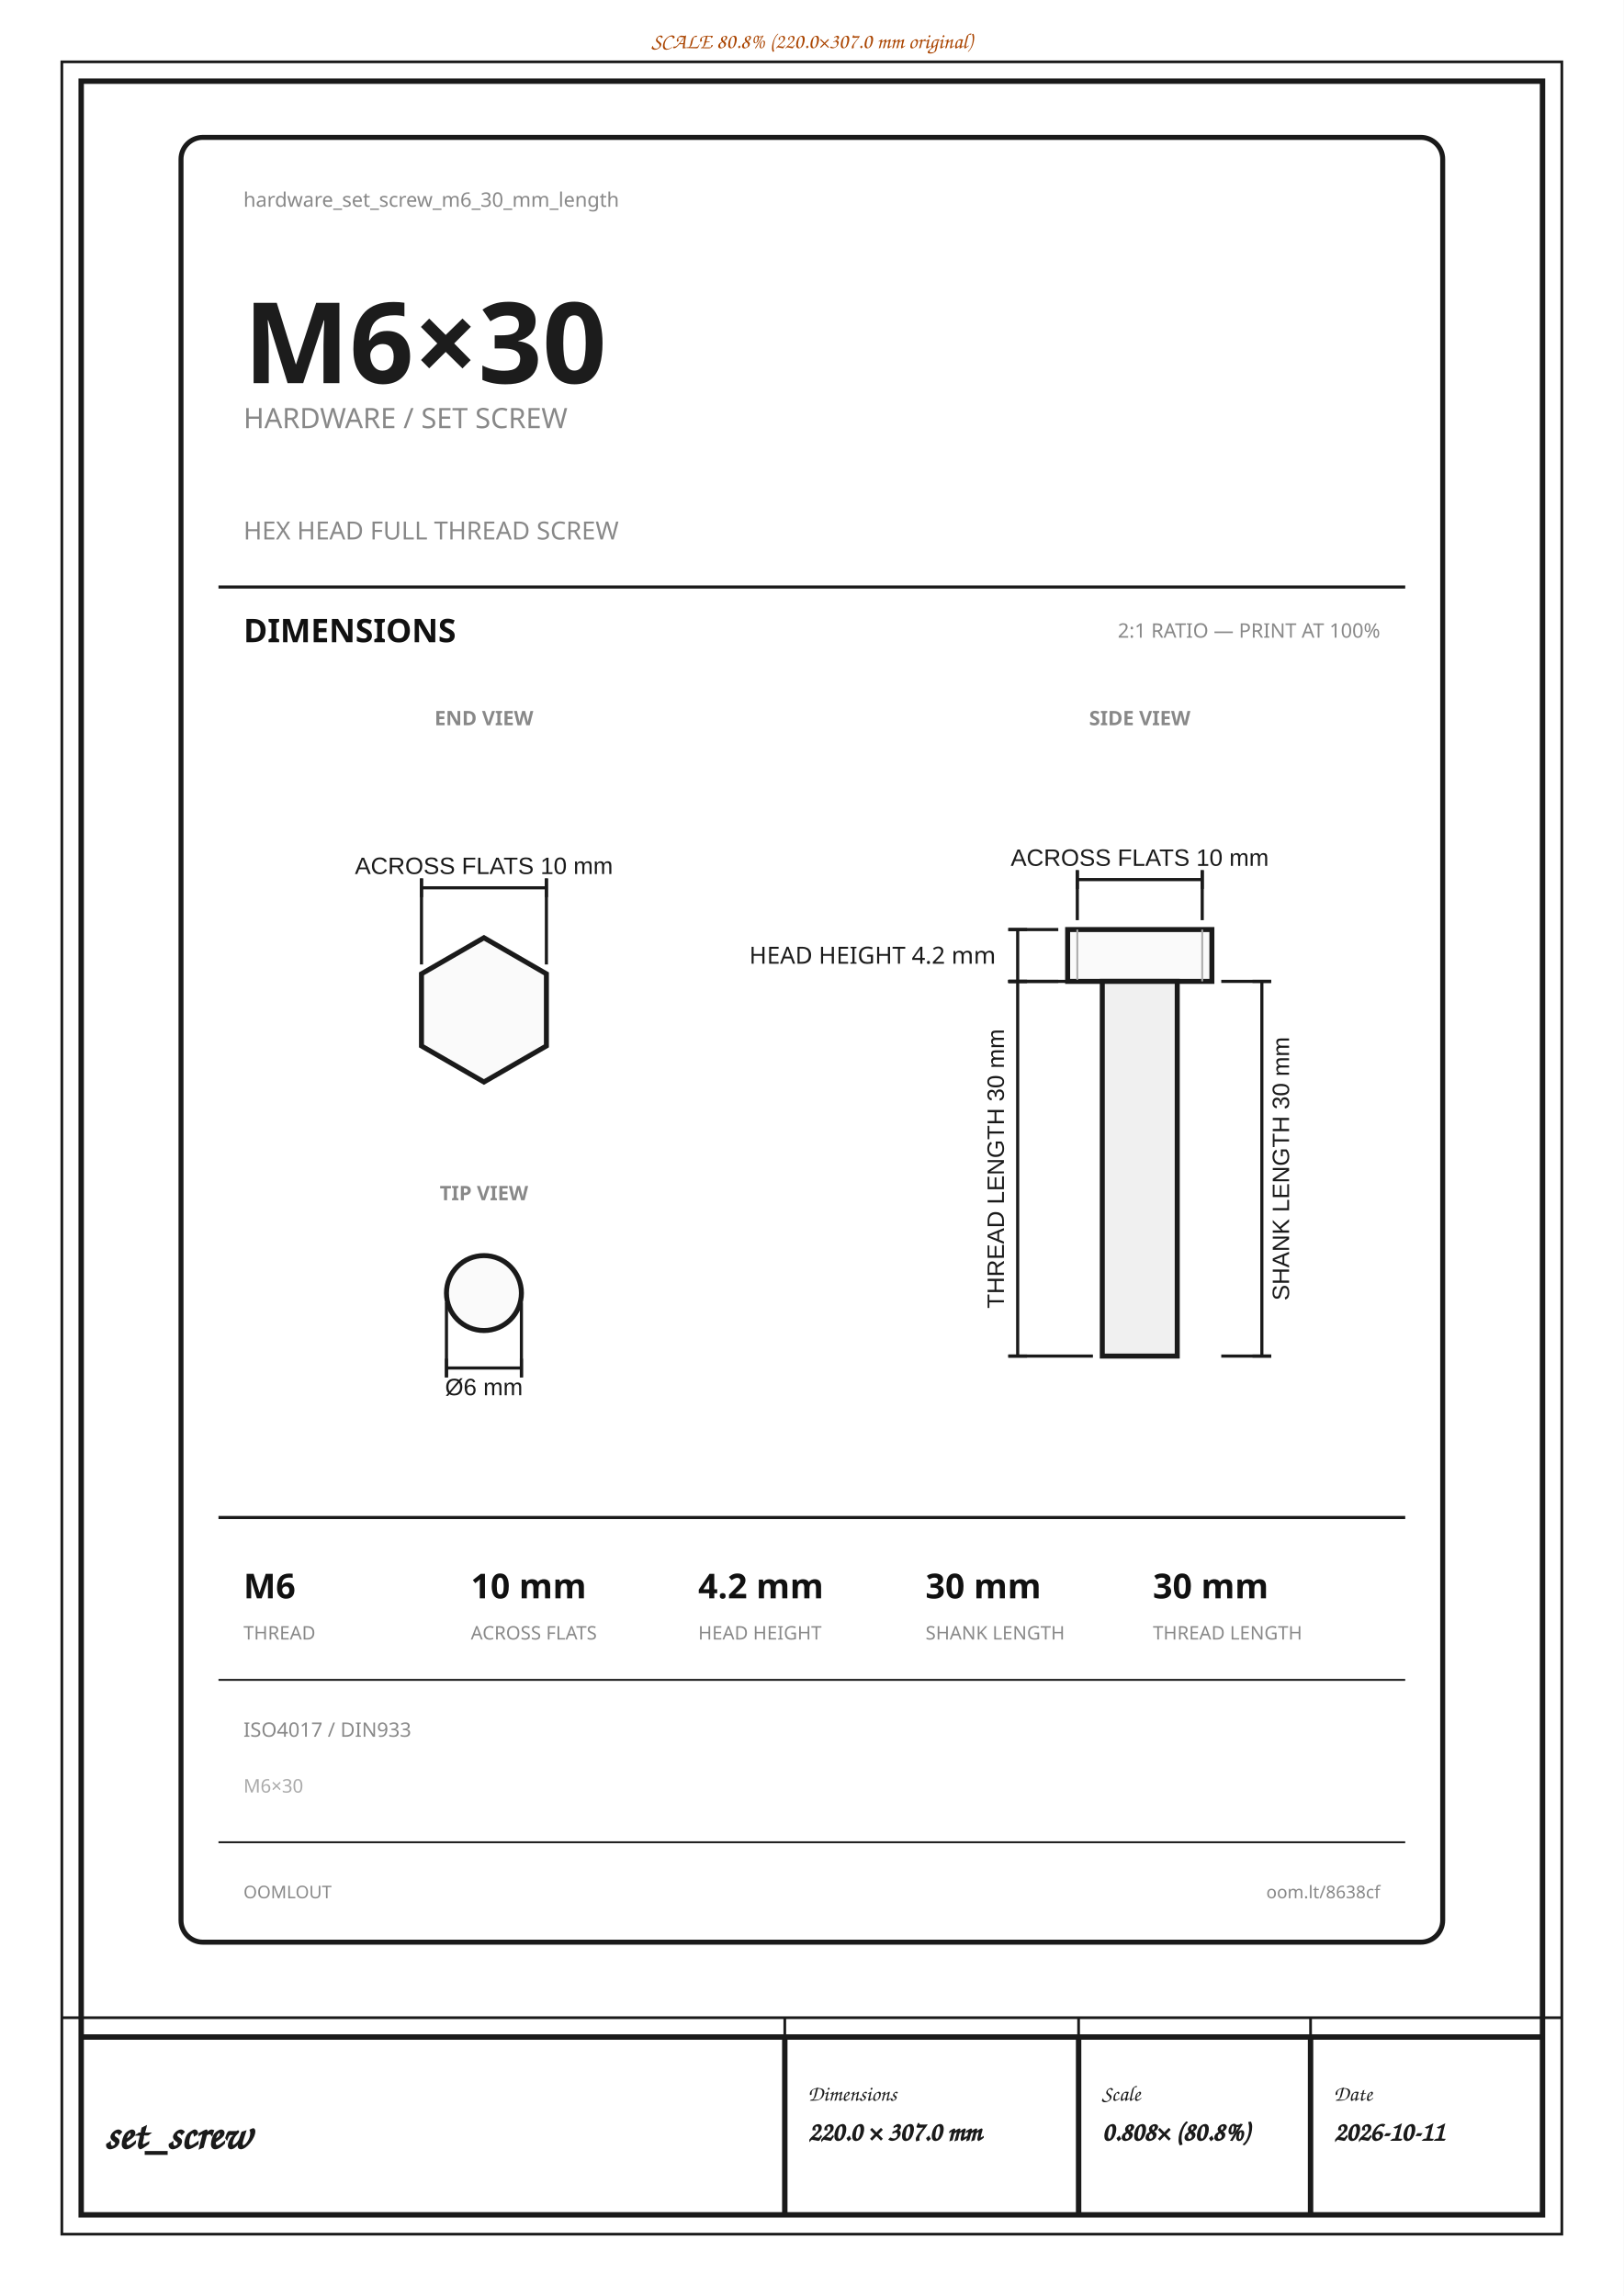
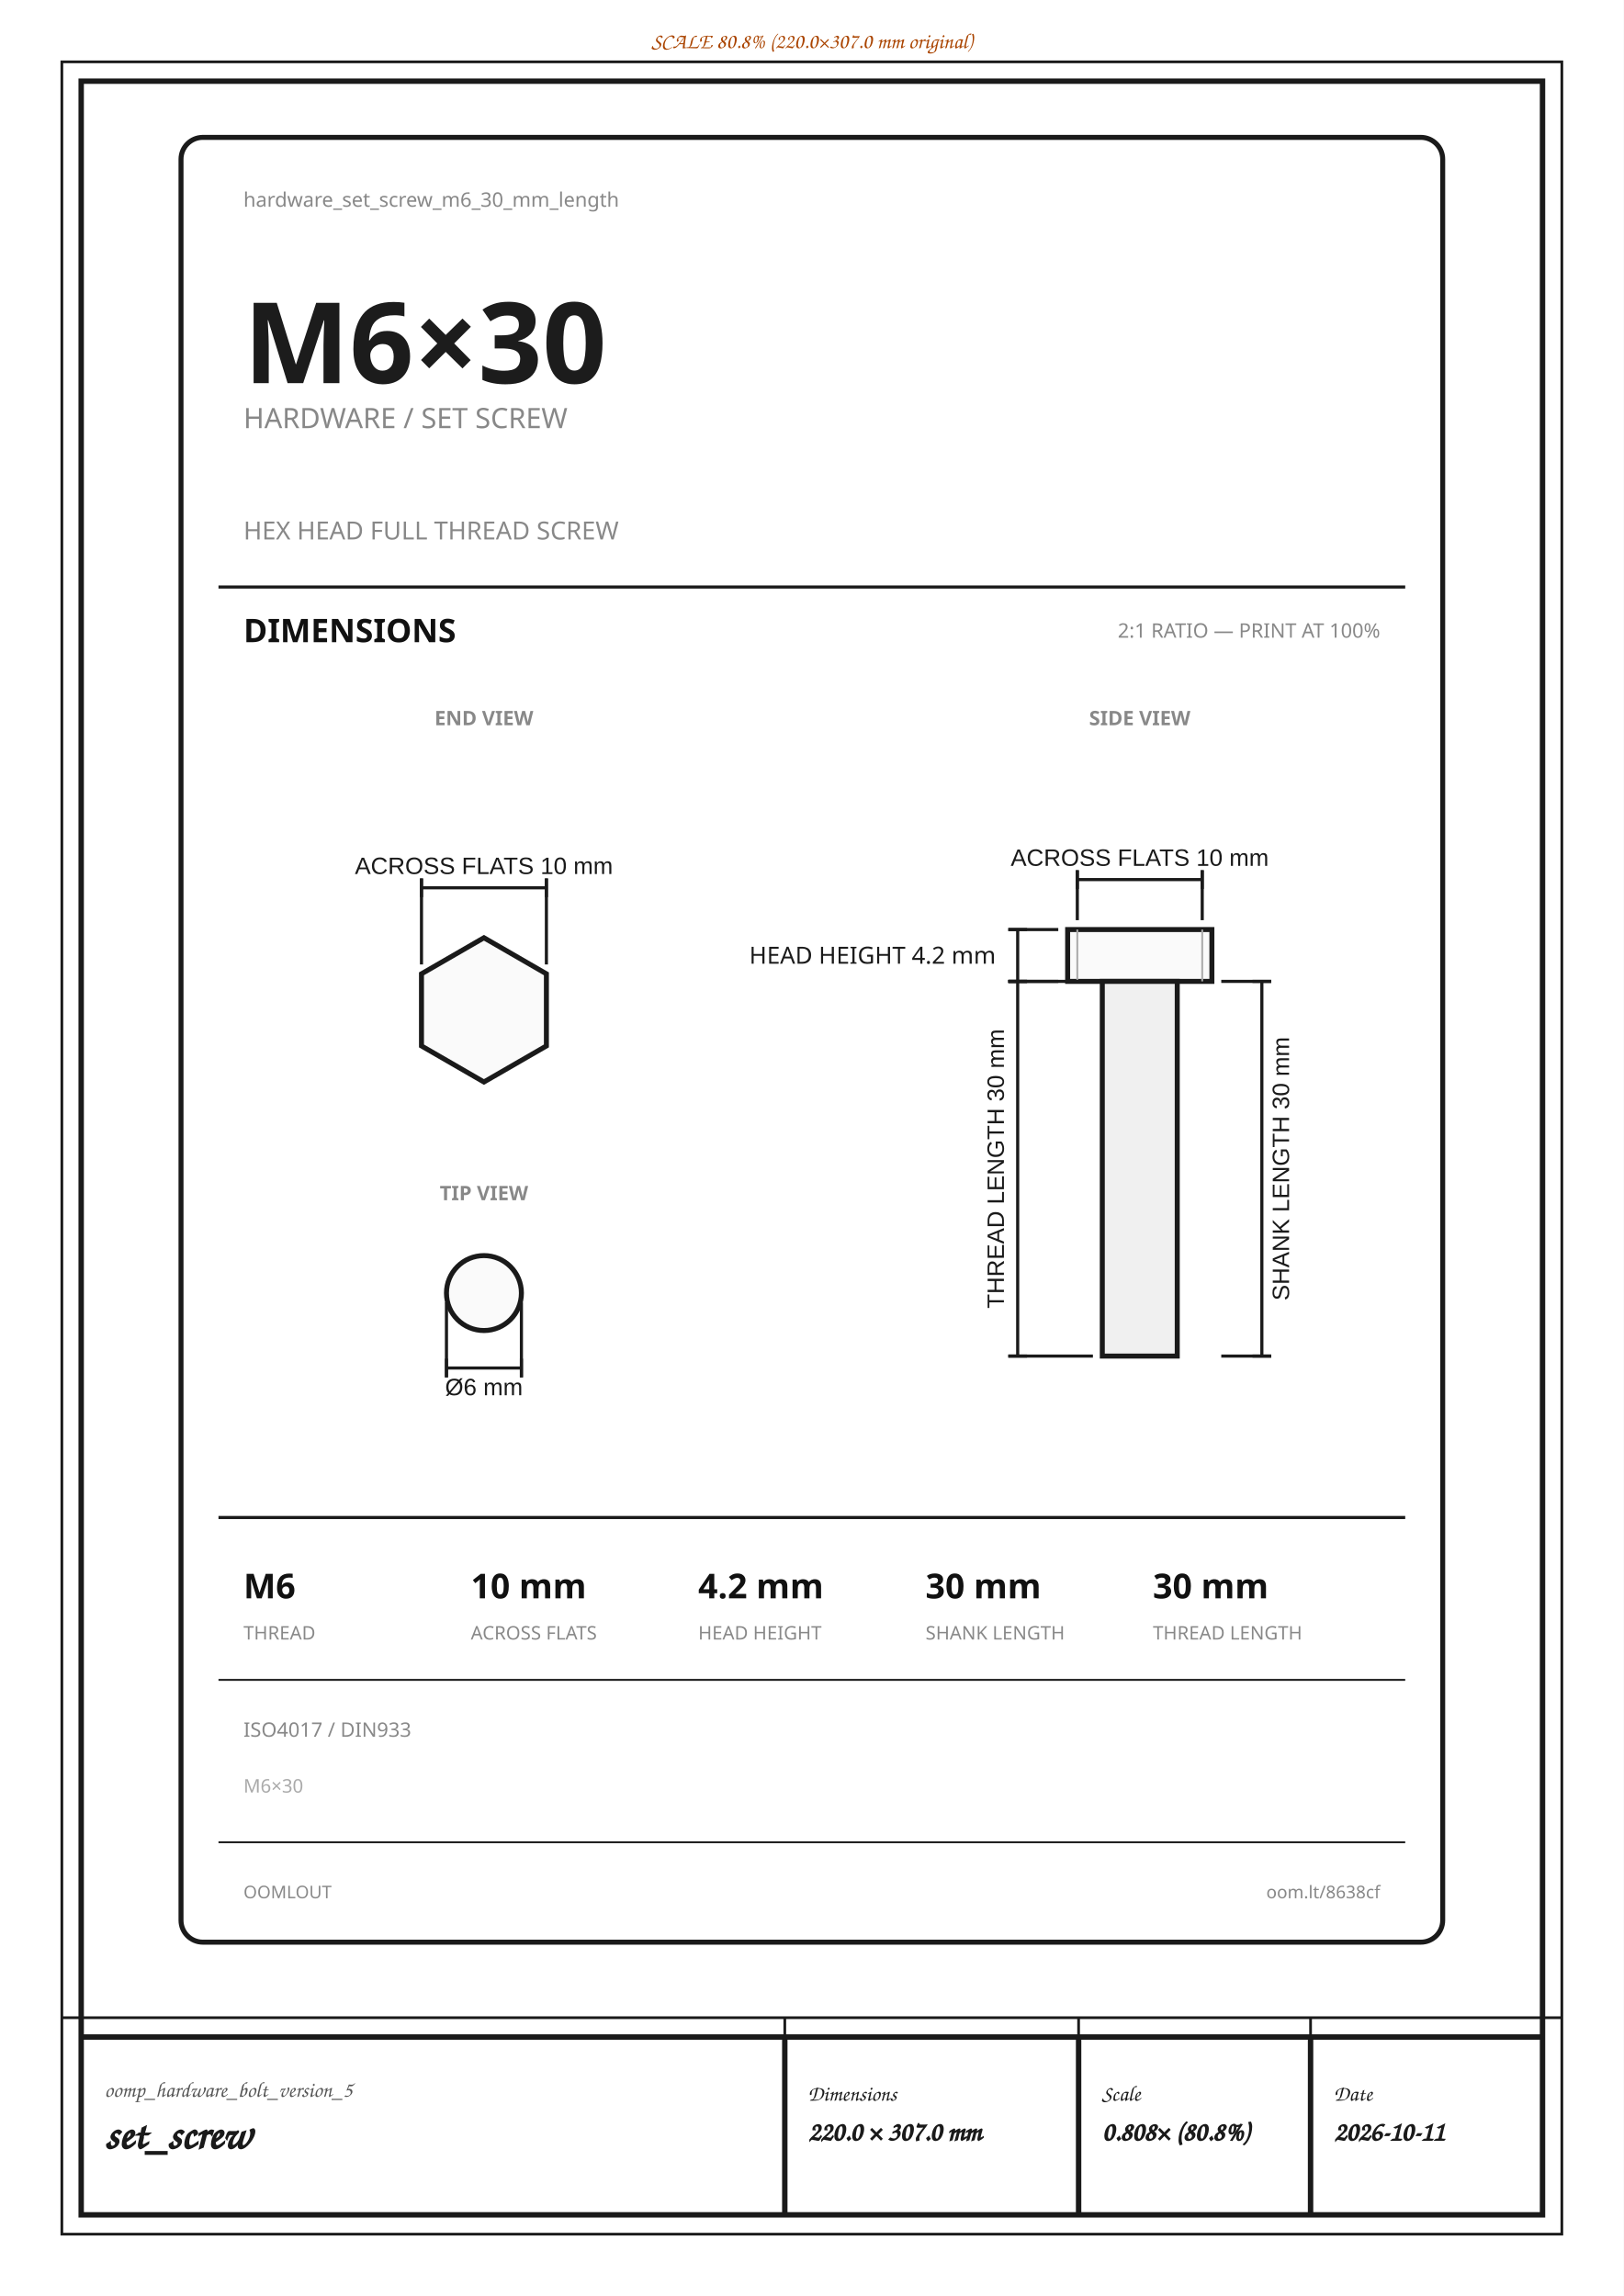
<svg xmlns="http://www.w3.org/2000/svg" width="210mm" height="297mm" viewBox="0 0 210 297">
  <rect x="0" y="0" width="210" height="297" fill="white" stroke="none" />
  <rect x="8" y="8" width="194" height="281" fill="none" stroke="#1A1A1A" stroke-width="0.35" />
  <rect x="10.5" y="10.5" width="189" height="276" fill="none" stroke="#1A1A1A" stroke-width="0.7" />
  <line x1="8" y1="261" x2="202" y2="261" stroke="#1A1A1A" stroke-width="0.35" />
  <line x1="10.5" y1="263.5" x2="199.5" y2="263.5" stroke="#1A1A1A" stroke-width="0.7" />
  <line x1="101.5" y1="261" x2="101.5" y2="286.5" stroke="#1A1A1A" stroke-width="0.35" />
  <line x1="101.5" y1="263.5" x2="101.5" y2="286.5" stroke="#1A1A1A" stroke-width="0.7" />
  <line x1="139.5" y1="261" x2="139.5" y2="286.5" stroke="#1A1A1A" stroke-width="0.35" />
  <line x1="139.5" y1="263.5" x2="139.5" y2="286.5" stroke="#1A1A1A" stroke-width="0.7" />
  <line x1="169.5" y1="261" x2="169.5" y2="286.5" stroke="#1A1A1A" stroke-width="0.35" />
  <line x1="169.5" y1="263.5" x2="169.5" y2="286.5" stroke="#1A1A1A" stroke-width="0.7" />
+   <text x="13.5" y="270.5" font-family="Swis721 Blk BT, comic sans ms" font-size="2.8" font-weight="normal" text-anchor="start" dominant-baseline="middle" fill="#555555" textLength="85" lengthAdjust="spacingAndGlyphs">oomp_hardware_bolt_version_5</text>
  <text x="13.5" y="276.5" font-family="Swis721 Blk BT, comic sans ms" font-size="5.5" font-weight="bold" text-anchor="start" dominant-baseline="middle" fill="#1A1A1A" textLength="85" lengthAdjust="spacingAndGlyphs">set_screw</text>
  <text x="104.5" y="271" font-family="Swis721 Blk BT, comic sans ms" font-size="2.8" font-weight="normal" text-anchor="start" dominant-baseline="middle" fill="#1A1A1A">Dimensions</text>
  <text x="104.5" y="276" font-family="Swis721 Blk BT, comic sans ms" font-size="3.5" font-weight="bold" text-anchor="start" dominant-baseline="middle" fill="#1A1A1A">220.0 × 307.0 mm</text>
  <text x="142.5" y="271" font-family="Swis721 Blk BT, comic sans ms" font-size="2.8" font-weight="normal" text-anchor="start" dominant-baseline="middle" fill="#1A1A1A">Scale</text>
  <text x="142.5" y="276" font-family="Swis721 Blk BT, comic sans ms" font-size="3.5" font-weight="bold" text-anchor="start" dominant-baseline="middle" fill="#1A1A1A">0.808× (80.8%)</text>
  <text x="172.5" y="271" font-family="Swis721 Blk BT, comic sans ms" font-size="2.8" font-weight="normal" text-anchor="start" dominant-baseline="middle" fill="#1A1A1A">Date</text>
  <text x="172.5" y="276" font-family="Swis721 Blk BT, comic sans ms" font-size="3.5" font-weight="bold" text-anchor="start" dominant-baseline="middle" fill="#1A1A1A">2026-10-11</text>
  <text x="105" y="5.5" font-family="Swis721 Blk BT, comic sans ms" font-size="2.8" font-weight="normal" text-anchor="middle" dominant-baseline="middle" fill="#AA4400">SCALE 80.8%  (220.0×307.0 mm original)</text>
  <g transform="translate(16.1401,10.5) scale(0.807818)">
    <rect x="5" y="5" width="210" height="297" fill="#ffffff" stroke="none" />
    <rect x="9" y="9" width="202" height="289" rx="3.5" ry="3.5" fill="none" stroke="#1A1A1A" stroke-width="0.8" />
    <text x="19" y="19" font-family="sans-serif" font-size="3.2" text-anchor="start" dominant-baseline="middle" fill="#888888">hardware_set_screw_m6_30_mm_length</text>
    <text x="19" y="42" font-family="sans-serif" font-size="18" font-weight="bold" text-anchor="start" dominant-baseline="middle" fill="#1C1C1C">M6×30</text>
    <text x="19" y="54" font-family="sans-serif" font-size="4.5" text-anchor="start" dominant-baseline="middle" fill="#888888">HARDWARE / SET SCREW</text>
    <text x="19" y="72" font-family="sans-serif" font-size="4" text-anchor="start" dominant-baseline="middle" fill="#888888">HEX HEAD FULL THREAD SCREW</text>
    <line x1="15" y1="81" x2="205" y2="81" fill="#333333" stroke="#1A1A1A" stroke-width="0.5" />
    <text x="19" y="88" font-family="sans-serif" font-size="5.2" font-weight="bold" text-anchor="start" dominant-baseline="middle" fill="#111111">DIMENSIONS</text>
    <text x="201" y="88" font-family="sans-serif" font-size="3.2" text-anchor="end" dominant-baseline="middle" fill="#888888">2:1 RATIO  —  PRINT AT 100%</text>
    <text x="57.5" y="102" font-family="sans-serif" font-size="3.2" font-weight="bold" text-anchor="middle" dominant-baseline="middle" fill="#888888">END VIEW</text>
    <text x="162.5" y="102" font-family="sans-serif" font-size="3.2" font-weight="bold" text-anchor="middle" dominant-baseline="middle" fill="#888888">SIDE VIEW</text>
    <polygon points="57.5,137.166 47.5,142.94 47.5,154.487 57.5,160.26 67.5,154.487 67.5,142.94" fill="#FAFAFA" stroke="#1A1A1A" stroke-width="0.8" />
    <line x1="47.5" y1="141.44" x2="47.5" y2="127.666" fill="#1A1A1A" stroke="#1A1A1A" stroke-width="0.5" />
    <line x1="67.5" y1="141.44" x2="67.5" y2="127.666" fill="#1A1A1A" stroke="#1A1A1A" stroke-width="0.5" />
    <line x1="47.5" y1="129.166" x2="67.5" y2="129.166" fill="#1A1A1A" stroke="#1A1A1A" stroke-width="0.5" />
    <line x1="47.5" y1="130.666" x2="47.5" y2="127.666" fill="#1A1A1A" stroke="#1A1A1A" stroke-width="0.5" />
    <line x1="67.5" y1="130.666" x2="67.5" y2="127.666" fill="#1A1A1A" stroke="#1A1A1A" stroke-width="0.5" />
    <text x="57.5" y="125.886" font-family="Arial, Helvetica, sans-serif" font-size="3.8" text-anchor="middle" dominant-baseline="middle" fill="#1A1A1A">ACROSS FLATS  10 mm</text>
    <text x="57.5" y="178.06" font-family="sans-serif" font-size="3.2" font-weight="bold" text-anchor="middle" dominant-baseline="middle" fill="#888888">TIP VIEW</text>
    <circle cx="57.5" cy="194.06" r="6" fill="#FAFAFA" stroke="#1A1A1A" stroke-width="0.8" />
    <line x1="51.5" y1="195.56" x2="51.5" y2="207.56" fill="#1A1A1A" stroke="#1A1A1A" stroke-width="0.5" />
    <line x1="63.5" y1="195.56" x2="63.5" y2="207.56" fill="#1A1A1A" stroke="#1A1A1A" stroke-width="0.5" />
    <line x1="51.5" y1="206.06" x2="63.5" y2="206.06" fill="#1A1A1A" stroke="#1A1A1A" stroke-width="0.5" />
    <line x1="51.5" y1="207.56" x2="51.5" y2="204.56" fill="#1A1A1A" stroke="#1A1A1A" stroke-width="0.5" />
    <line x1="63.5" y1="207.56" x2="63.5" y2="204.56" fill="#1A1A1A" stroke="#1A1A1A" stroke-width="0.5" />
    <text x="57.5" y="209.34" font-family="Arial, Helvetica, sans-serif" font-size="3.8" text-anchor="middle" dominant-baseline="middle" fill="#1A1A1A">Ø6 mm</text>
    <rect x="150.953" y="135.85" width="23.094" height="8.3" fill="#FAFAFA" stroke="#1A1A1A" stroke-width="0.8" />
    <line x1="152.5" y1="144.15" x2="152.5" y2="135.85" fill="#333333" stroke="#AAAAAA" stroke-width="0.3" />
    <line x1="172.5" y1="144.15" x2="172.5" y2="135.85" fill="#333333" stroke="#AAAAAA" stroke-width="0.3" />
    <rect x="156.5" y="144.15" width="12" height="60" fill="#F0F0F0" stroke="#1A1A1A" stroke-width="0.8" />
    <line x1="152.5" y1="134.35" x2="152.5" y2="126.35" fill="#1A1A1A" stroke="#1A1A1A" stroke-width="0.5" />
    <line x1="172.5" y1="134.35" x2="172.5" y2="126.35" fill="#1A1A1A" stroke="#1A1A1A" stroke-width="0.5" />
    <line x1="152.5" y1="127.85" x2="172.5" y2="127.85" fill="#1A1A1A" stroke="#1A1A1A" stroke-width="0.5" />
    <line x1="152.5" y1="129.35" x2="152.5" y2="126.35" fill="#1A1A1A" stroke="#1A1A1A" stroke-width="0.5" />
    <line x1="172.5" y1="129.35" x2="172.5" y2="126.35" fill="#1A1A1A" stroke="#1A1A1A" stroke-width="0.5" />
    <text x="162.5" y="124.57" font-family="Arial, Helvetica, sans-serif" font-size="3.8" text-anchor="middle" dominant-baseline="middle" fill="#1A1A1A">ACROSS FLATS  10 mm</text>
    <line x1="149.453" y1="144.15" x2="141.453" y2="144.15" fill="#333333" stroke="#1A1A1A" stroke-width="0.5" />
    <line x1="141.453" y1="144.15" x2="144.453" y2="144.15" fill="#333333" stroke="#1A1A1A" stroke-width="0.5" />
    <line x1="149.453" y1="135.85" x2="141.453" y2="135.85" fill="#333333" stroke="#1A1A1A" stroke-width="0.5" />
    <line x1="141.453" y1="135.85" x2="144.453" y2="135.85" fill="#333333" stroke="#1A1A1A" stroke-width="0.5" />
    <line x1="142.953" y1="144.15" x2="142.953" y2="135.85" fill="#333333" stroke="#1A1A1A" stroke-width="0.5" />
    <text x="139.453" y="140" font-family="sans-serif" font-size="3.8" text-anchor="end" dominant-baseline="middle" fill="#1A1A1A">HEAD HEIGHT  4.2 mm</text>
    <line x1="175.547" y1="204.15" x2="183.547" y2="204.15" fill="#1A1A1A" stroke="#1A1A1A" stroke-width="0.5" />
    <line x1="175.547" y1="144.15" x2="183.547" y2="144.15" fill="#1A1A1A" stroke="#1A1A1A" stroke-width="0.5" />
    <line x1="182.047" y1="204.15" x2="182.047" y2="144.15" fill="#1A1A1A" stroke="#1A1A1A" stroke-width="0.5" />
    <line x1="180.547" y1="204.15" x2="183.547" y2="204.15" fill="#1A1A1A" stroke="#1A1A1A" stroke-width="0.5" />
    <line x1="180.547" y1="144.15" x2="183.547" y2="144.15" fill="#1A1A1A" stroke="#1A1A1A" stroke-width="0.5" />
    <text x="185.327" y="174.15" font-family="Arial, Helvetica, sans-serif" font-size="3.8" text-anchor="middle" dominant-baseline="middle" fill="#1A1A1A" transform="rotate(-90.000,185.327,174.15)">SHANK LENGTH  30 mm</text>
    <line x1="155" y1="204.15" x2="141.453" y2="204.15" fill="#1A1A1A" stroke="#1A1A1A" stroke-width="0.5" />
    <line x1="155" y1="144.15" x2="141.453" y2="144.15" fill="#1A1A1A" stroke="#1A1A1A" stroke-width="0.5" />
    <line x1="142.953" y1="204.15" x2="142.953" y2="144.15" fill="#1A1A1A" stroke="#1A1A1A" stroke-width="0.5" />
    <line x1="141.453" y1="204.15" x2="144.453" y2="204.15" fill="#1A1A1A" stroke="#1A1A1A" stroke-width="0.5" />
    <line x1="141.453" y1="144.15" x2="144.453" y2="144.15" fill="#1A1A1A" stroke="#1A1A1A" stroke-width="0.5" />
    <text x="139.673" y="174.15" font-family="Arial, Helvetica, sans-serif" font-size="3.8" text-anchor="middle" dominant-baseline="middle" fill="#1A1A1A" transform="rotate(-90.000,139.673,174.15)">THREAD LENGTH  30 mm</text>
    <line x1="15" y1="230" x2="205" y2="230" fill="#333333" stroke="#1A1A1A" stroke-width="0.5" />
    <text x="19" y="241" font-family="sans-serif" font-size="5.5" font-weight="bold" text-anchor="start" dominant-baseline="middle" fill="#111111">M6</text>
    <text x="19" y="248.5" font-family="sans-serif" font-size="3" text-anchor="start" dominant-baseline="middle" fill="#888888">THREAD</text>
    <text x="55.4" y="241" font-family="sans-serif" font-size="5.5" font-weight="bold" text-anchor="start" dominant-baseline="middle" fill="#111111">10 mm</text>
    <text x="55.4" y="248.5" font-family="sans-serif" font-size="3" text-anchor="start" dominant-baseline="middle" fill="#888888">ACROSS FLATS</text>
    <text x="91.8" y="241" font-family="sans-serif" font-size="5.5" font-weight="bold" text-anchor="start" dominant-baseline="middle" fill="#111111">4.2 mm</text>
    <text x="91.8" y="248.5" font-family="sans-serif" font-size="3" text-anchor="start" dominant-baseline="middle" fill="#888888">HEAD HEIGHT</text>
    <text x="128.2" y="241" font-family="sans-serif" font-size="5.5" font-weight="bold" text-anchor="start" dominant-baseline="middle" fill="#111111">30 mm</text>
    <text x="128.2" y="248.5" font-family="sans-serif" font-size="3" text-anchor="start" dominant-baseline="middle" fill="#888888">SHANK LENGTH</text>
    <text x="164.6" y="241" font-family="sans-serif" font-size="5.5" font-weight="bold" text-anchor="start" dominant-baseline="middle" fill="#111111">30 mm</text>
    <text x="164.6" y="248.5" font-family="sans-serif" font-size="3" text-anchor="start" dominant-baseline="middle" fill="#888888">THREAD LENGTH</text>
    <line x1="15" y1="256" x2="205" y2="256" fill="#333333" stroke="#1A1A1A" stroke-width="0.3" />
    <text x="19" y="264" font-family="sans-serif" font-size="3.2" text-anchor="start" dominant-baseline="middle" fill="#888888">ISO4017 / DIN933</text>
    <text x="19" y="273" font-family="sans-serif" font-size="3" text-anchor="start" dominant-baseline="middle" fill="#aaaaaa">M6×30</text>
    <line x1="15" y1="282" x2="205" y2="282" fill="#333333" stroke="#1A1A1A" stroke-width="0.3" />
    <text x="19" y="290" font-family="sans-serif" font-size="2.8" text-anchor="start" dominant-baseline="middle" fill="#888888">OOMLOUT</text>
    <text x="201" y="290" font-family="sans-serif" font-size="2.8" text-anchor="end" dominant-baseline="middle" fill="#888888">oom.lt/8638cf</text>
  </g>
</svg>
